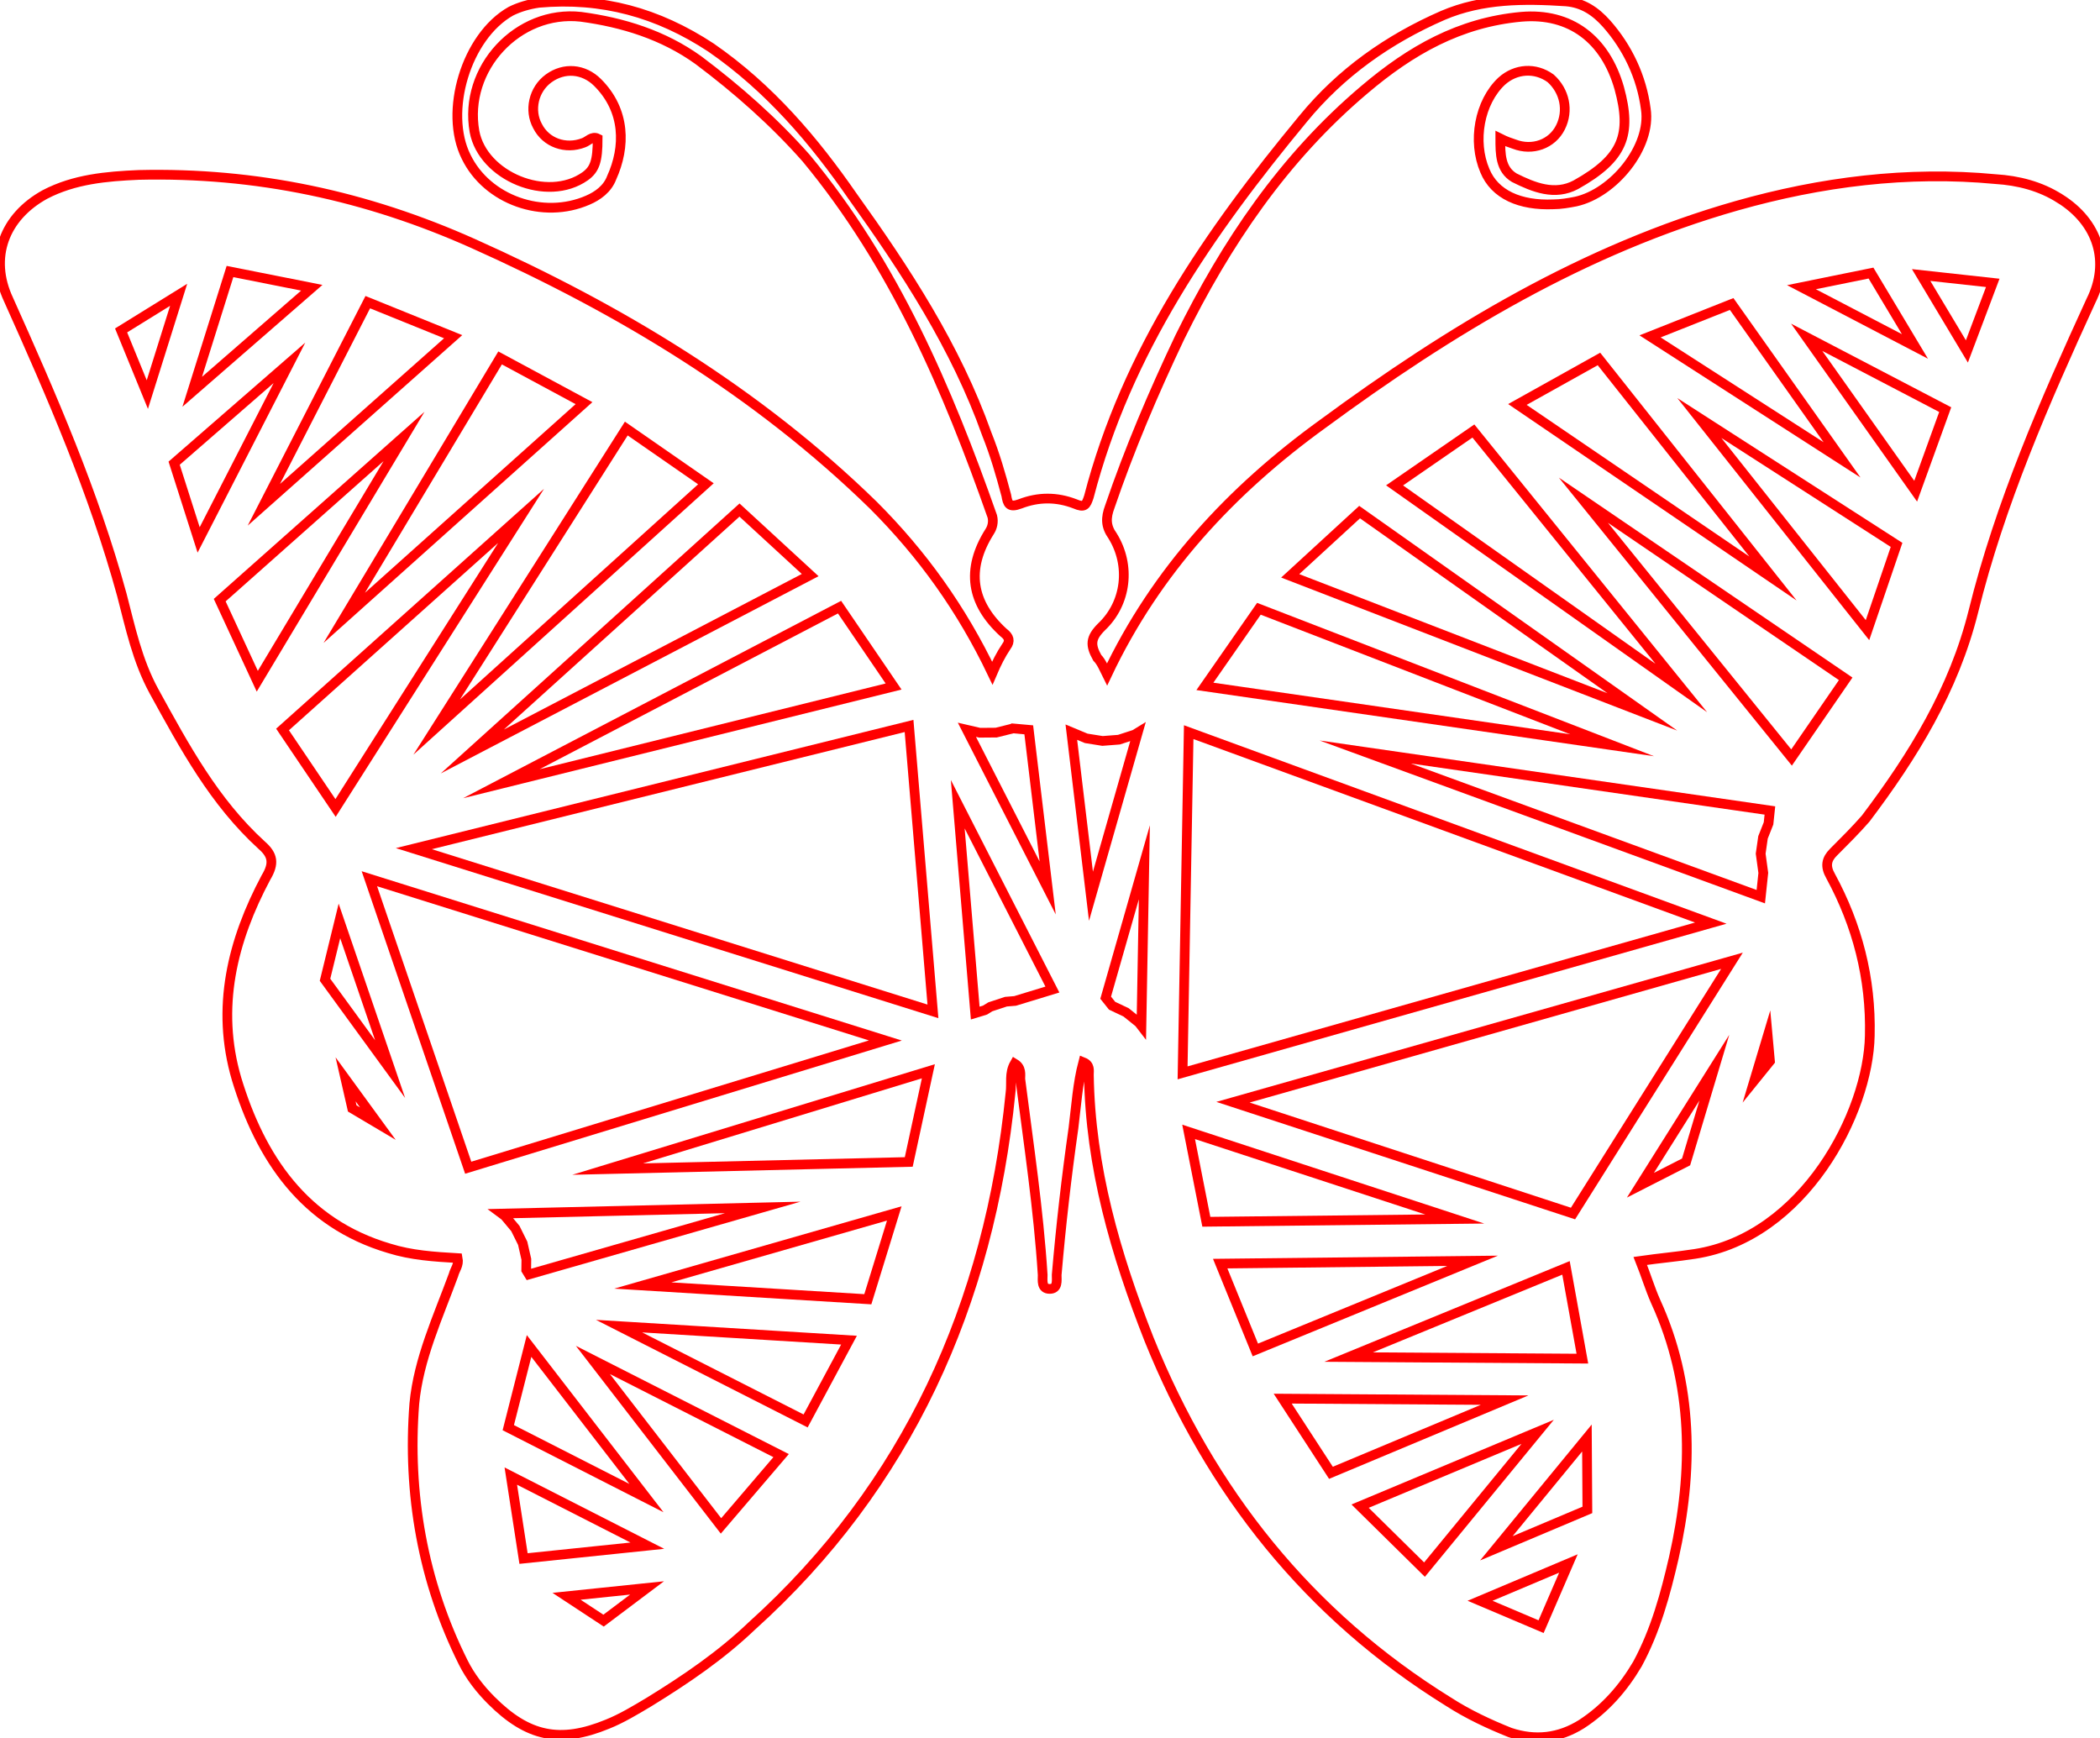
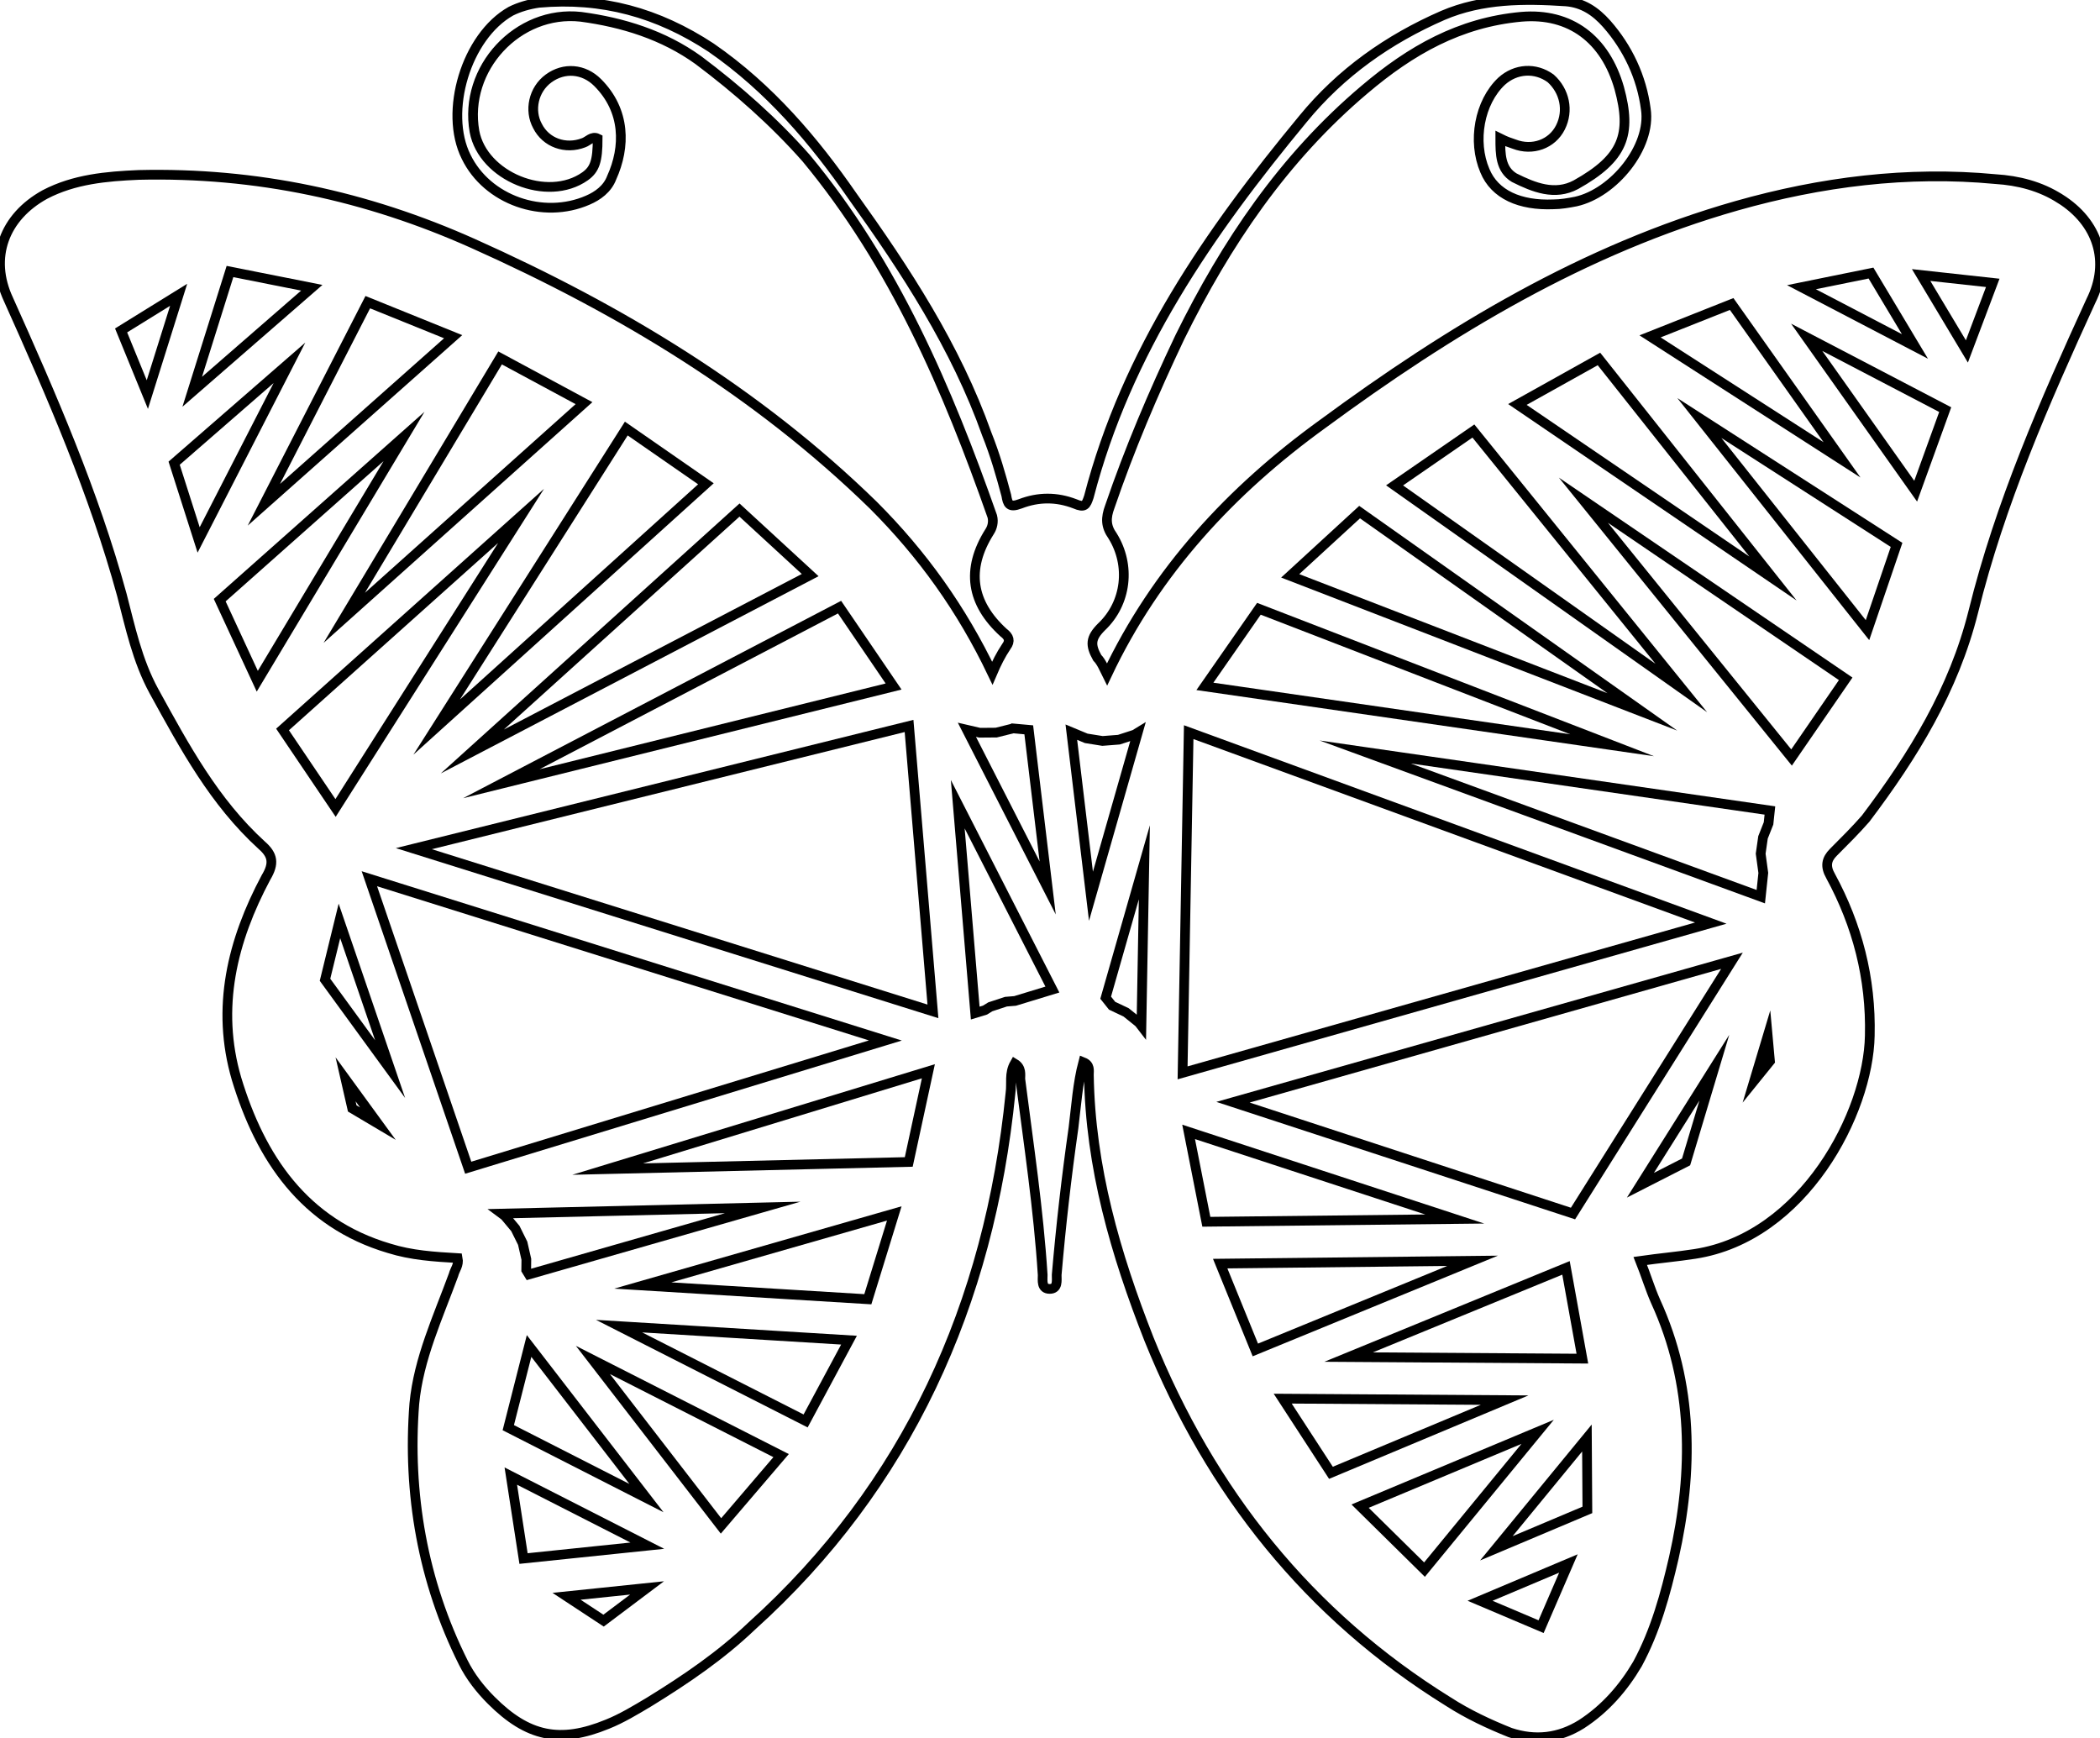
<svg xmlns="http://www.w3.org/2000/svg" version="1.1" width="216" height="178.687" viewBox="20.16,20.16,216,178.687">
-   <g fill="none" fill-rule="nonzero" stroke="#ff0000" stroke-width="1px" stroke-linecap="butt" stroke-linejoin="miter" stroke-miterlimit="10" stroke-dasharray="" stroke-dashoffset="0" font-family="none" font-weight="none" font-size="none" text-anchor="none" style="mix-blend-mode: normal">
+   <g fill="none" fill-rule="nonzero" stroke="#000000" stroke-width="1px" stroke-linecap="butt" stroke-linejoin="miter" stroke-miterlimit="10" stroke-dasharray="" stroke-dashoffset="0" font-family="none" font-weight="none" font-size="none" text-anchor="none" style="mix-blend-mode: normal">
    <path d="M100.502,169.876l-6.183,7.232l-13.174,-17.07z" />
    <path d="M169.79,145.541l-25.55,0.284l-1.822,-9.245z" />
    <path d="M132.374,112.344l-2.019,-16.878l1.531,0.637l1.673,0.267l1.689,-0.131l1.611,-0.522l0.322,-0.197z" />
    <path d="M128.406,121.94l-3.836,1.17l-0.94,0.077l-1.609,0.529l-0.545,0.337l-1.007,0.307l-1.797,-21.483z" />
    <path d="M133.886,122.777l3.979,-13.925l-0.302,16.827l-0.256,-0.332l-1.321,-1.062l-1.44,-0.681z" />
    <path d="M107.486,158.002l-4.463,8.309l-19.187,-9.752z" />
    <path d="M74.564,151.241l-0.278,-0.455l0.012,-1.1l-0.377,-1.652l-0.753,-1.517l-1.087,-1.3l-0.311,-0.231l26.842,-0.636z" />
    <path d="M196.126,115.107l-54.328,15.401l0.628,-35.042z" />
    <path d="M125.976,95.226l1.945,16.264l-8.309,-16.27l1.321,0.306l1.694,-0.014l1.644,-0.41l0.049,-0.025z" />
    <path d="M149.281,159.009l-3.616,-8.879l25.96,-0.29z" />
    <path d="M182.919,159.903l-24.044,-0.161l22.359,-9.175z" />
    <path d="M109.422,153.793l-23.149,-1.413l25.87,-7.412z" />
    <path d="M113.631,139.673l-30.969,0.734l32.988,-10.062z" />
    <path d="M185.976,96.812l-41.884,-6.054l5.556,-7.982z" />
    <path d="M60.285,130.123l-6.695,-9.189l1.482,-6.052z" />
    <path d="M111.226,127.178l-42.907,13.087l-10.166,-29.723z" />
    <path d="M174.92,164.169l-17.863,7.477l-4.962,-7.629z" />
    <path d="M166.68,181.603l-6.624,-6.529l18.262,-7.643z" />
    <path d="M86.652,174.245l-14.211,-7.243l2.138,-8.402z" />
    <path d="M181.954,144.977l-34.972,-11.449l51.322,-14.548z" />
    <path d="M82.24,186.85l-3.807,-2.504l8.281,-0.86z" />
    <path d="M183.433,175.461l-9.362,3.949l9.315,-11.343z" />
    <path d="M189.086,93.382l-36.219,-13.994l7.138,-6.556z" />
    <path d="M59.025,135.729l-2.635,-1.562l-0.685,-2.994z" />
    <path d="M116.119,124.184l-53.392,-16.736l50.936,-12.62z" />
    <path d="M86.743,179.14l-12.734,1.323l-1.308,-8.48z" />
    <path d="M178.672,187.469l-6.278,-2.662l9.088,-3.835z" />
    <path d="M193.586,139.669l-4.698,2.397l7.604,-12.091z" />
    <path d="M202.213,129.299l-1.602,1.981l1.369,-4.566z" />
    <path d="M112.072,90.771l-40.344,9.997l34.785,-18.161z" />
    <path d="M103.492,79.311l-34.75,18.142l27.48,-24.832z" />
    <path d="M202.207,103.522l-0.141,1.33l-0.568,1.435l-0.24,1.677l0.27,1.98l-0.258,2.444l-40.688,-14.881z" />
    <path d="M193.092,90.923l-29.49,-20.839l8.107,-5.592z" />
    <path d="M92.767,69.92l-27.69,25.022l19.502,-30.703z" />
    <path d="M54.674,103.264l-5.452,-8.074l24.534,-21.969z" />
    <path d="M210.002,89.98l-5.568,8.094l-21.41,-26.465z" />
    <path d="M80.229,61.625l-24.659,22.082l16.028,-26.732z" />
    <path d="M202.522,79.661l-26.286,-17.9l8.388,-4.68z" />
    <path d="M46.623,90.228l-3.864,-8.341l18.958,-16.833z" />
    <path d="M215.235,76.204l-2.99,8.769l-17.292,-21.815z" />
    <path d="M209.625,67.458l-19.745,-12.7l8.393,-3.33z" />
    <path d="M66.77,54.791l-19.469,17.286l10.687,-20.838z" />
    <path d="M40.591,75.694l-2.519,-7.893l11.859,-10.32z" />
    <path d="M220.238,62.292l-3.037,8.39l-11.21,-15.829z" />
    <path d="M52.228,49.757l-12.295,10.698l3.882,-12.369z" />
    <path d="M217.125,55.793l-11.672,-6.094l7.152,-1.453z" />
    <path d="M35.315,60.743l-2.699,-6.597l5.919,-3.663z" />
    <path d="M225.129,49.255l-2.66,7.052l-4.707,-7.86z" />
    <path d="M232.052,40.599c-2.015,-1.296 -4.318,-1.871 -6.621,-2.015c-9.068,-0.864 -17.993,0.288 -26.63,2.735c-15.69,4.462 -29.509,12.811 -42.607,22.455c-9.356,6.765 -17.129,15.114 -22.167,25.766c-0.288,-0.576 -0.576,-1.296 -1.008,-1.727c-0.72,-1.296 -0.72,-2.015 0.432,-3.167c2.591,-2.447 3.023,-6.334 1.152,-9.356c-0.72,-1.008 -0.72,-1.871 -0.288,-3.023c2.015,-5.902 4.462,-11.659 7.197,-17.417c4.75,-9.644 10.652,-18.425 19.001,-25.478c4.75,-4.03 9.788,-6.909 16.122,-7.485c5.038,-0.432 8.637,2.303 10.076,7.341c1.296,4.75 0.432,7.197 -4.462,9.932c-2.159,1.152 -4.318,0.288 -6.334,-0.72c-1.439,-0.864 -1.439,-2.447 -1.439,-4.03c0.576,0.288 1.008,0.432 1.439,0.576c1.871,0.72 3.886,0 4.75,-1.727c0.864,-1.727 0.432,-3.743 -1.008,-5.038c-1.583,-1.152 -3.599,-1.008 -5.038,0.288c-2.303,2.159 -3.023,6.19 -1.727,9.212c1.008,2.447 3.599,3.599 7.053,3.455c0.72,0 1.583,-0.144 2.303,-0.288c3.886,-0.864 7.773,-5.614 7.197,-9.5c-0.432,-3.311 -1.871,-6.334 -4.03,-8.781c-1.152,-1.296 -2.447,-2.159 -4.174,-2.303c-4.318,-0.288 -8.637,-0.288 -12.667,1.439c-5.614,2.447 -10.508,5.902 -14.394,10.652c-9.644,11.659 -18.137,23.895 -22.023,38.865c-0.288,0.864 -0.432,1.152 -1.439,0.72c-1.871,-0.72 -3.743,-0.72 -5.614,0c-1.152,0.432 -1.296,0 -1.439,-0.864c-0.576,-2.159 -1.152,-4.174 -2.015,-6.334c-3.167,-8.925 -8.349,-16.841 -13.819,-24.47c-3.886,-5.614 -8.493,-11.084 -14.538,-15.258c-5.47,-3.599 -11.228,-5.182 -17.705,-4.606c-1.008,0.144 -2.015,0.432 -2.879,0.864c-4.606,2.591 -6.909,10.364 -4.606,14.97c2.159,4.462 7.917,6.477 12.523,4.462c1.008,-0.432 2.015,-1.152 2.447,-2.303c1.439,-3.167 1.439,-6.909 -1.439,-9.788c-1.439,-1.439 -3.455,-1.583 -5.038,-0.432c-1.583,1.152 -2.015,3.311 -1.152,4.894c0.864,1.727 2.879,2.447 4.75,1.727c0.432,-0.144 0.864,-0.72 1.439,-0.432c0,2.303 -0.288,3.167 -1.296,3.886c-3.886,2.735 -10.508,0 -11.372,-4.606c-1.152,-6.477 4.462,-12.523 10.94,-11.803c4.318,0.576 8.493,1.871 12.091,4.462c4.03,3.023 7.773,6.334 11.084,10.076c9.068,10.94 14.538,23.751 19.145,36.85c0.144,0.576 0,1.152 -0.288,1.583c-2.447,3.886 -1.871,7.341 1.439,10.364c0.576,0.432 0.72,0.864 0.288,1.439c-0.576,0.864 -1.008,1.727 -1.439,2.735c-3.167,-6.621 -7.197,-12.235 -12.235,-17.273c-11.947,-11.659 -26.054,-20.152 -41.168,-26.918c-10.94,-4.894 -22.311,-7.341 -34.403,-7.053c-3.311,0.144 -6.621,0.432 -9.644,2.015c-4.174,2.303 -5.758,6.477 -3.743,10.796c4.462,9.932 8.781,19.864 11.659,30.372c0.864,3.311 1.583,6.765 3.311,9.932c3.167,5.758 6.19,11.372 11.084,15.834c1.152,1.008 1.296,1.871 0.432,3.311c-3.455,6.477 -5.182,13.387 -3.023,20.728c2.447,8.061 6.909,14.826 15.69,17.417c2.303,0.72 4.606,0.864 7.053,1.008c0.144,0.72 -0.288,1.152 -0.432,1.727c-1.583,4.318 -3.599,8.637 -4.03,13.243c-0.72,9.212 0.864,18.281 5.038,26.63c0.72,1.439 1.727,2.735 2.879,3.886c3.743,3.743 7.053,4.462 11.947,2.447c1.439,-0.576 2.879,-1.439 4.318,-2.303c3.743,-2.303 7.341,-4.75 10.508,-7.773c15.978,-14.394 24.47,-33.107 26.63,-54.843c0.144,-1.008 -0.144,-2.015 0.432,-3.023c0.72,0.432 0.576,1.152 0.576,1.583c0.864,6.765 1.871,13.387 2.303,20.152c0,0.576 -0.144,1.439 0.72,1.439c0.864,0 0.72,-0.864 0.72,-1.439c0.432,-5.038 1.008,-10.076 1.727,-15.114c0.288,-2.303 0.432,-4.606 1.008,-6.765c0.72,0.288 0.576,0.864 0.576,1.296c0.144,9.5 2.735,18.425 6.19,27.205c6.334,15.69 16.41,28.357 30.804,37.282c2.015,1.296 4.174,2.303 6.334,3.167c2.591,0.864 5.038,0.576 7.341,-0.864c2.447,-1.583 4.318,-3.743 5.758,-6.19c1.871,-3.455 2.879,-7.197 3.743,-10.94c2.015,-8.925 2.015,-17.849 -1.871,-26.342c-0.576,-1.296 -1.008,-2.735 -1.583,-4.174c2.015,-0.288 3.743,-0.432 5.614,-0.72c11.228,-1.727 17.849,-14.538 17.993,-22.455c0.144,-5.902 -1.296,-11.372 -4.03,-16.41c-0.576,-1.008 -0.432,-1.727 0.288,-2.447c1.152,-1.152 2.303,-2.303 3.311,-3.455c4.894,-6.477 9.068,-13.243 11.084,-21.304c2.735,-11.084 7.341,-21.592 12.091,-31.956c2.015,-4.03 0.72,-8.061 -3.167,-10.508z" />
  </g>
</svg>
